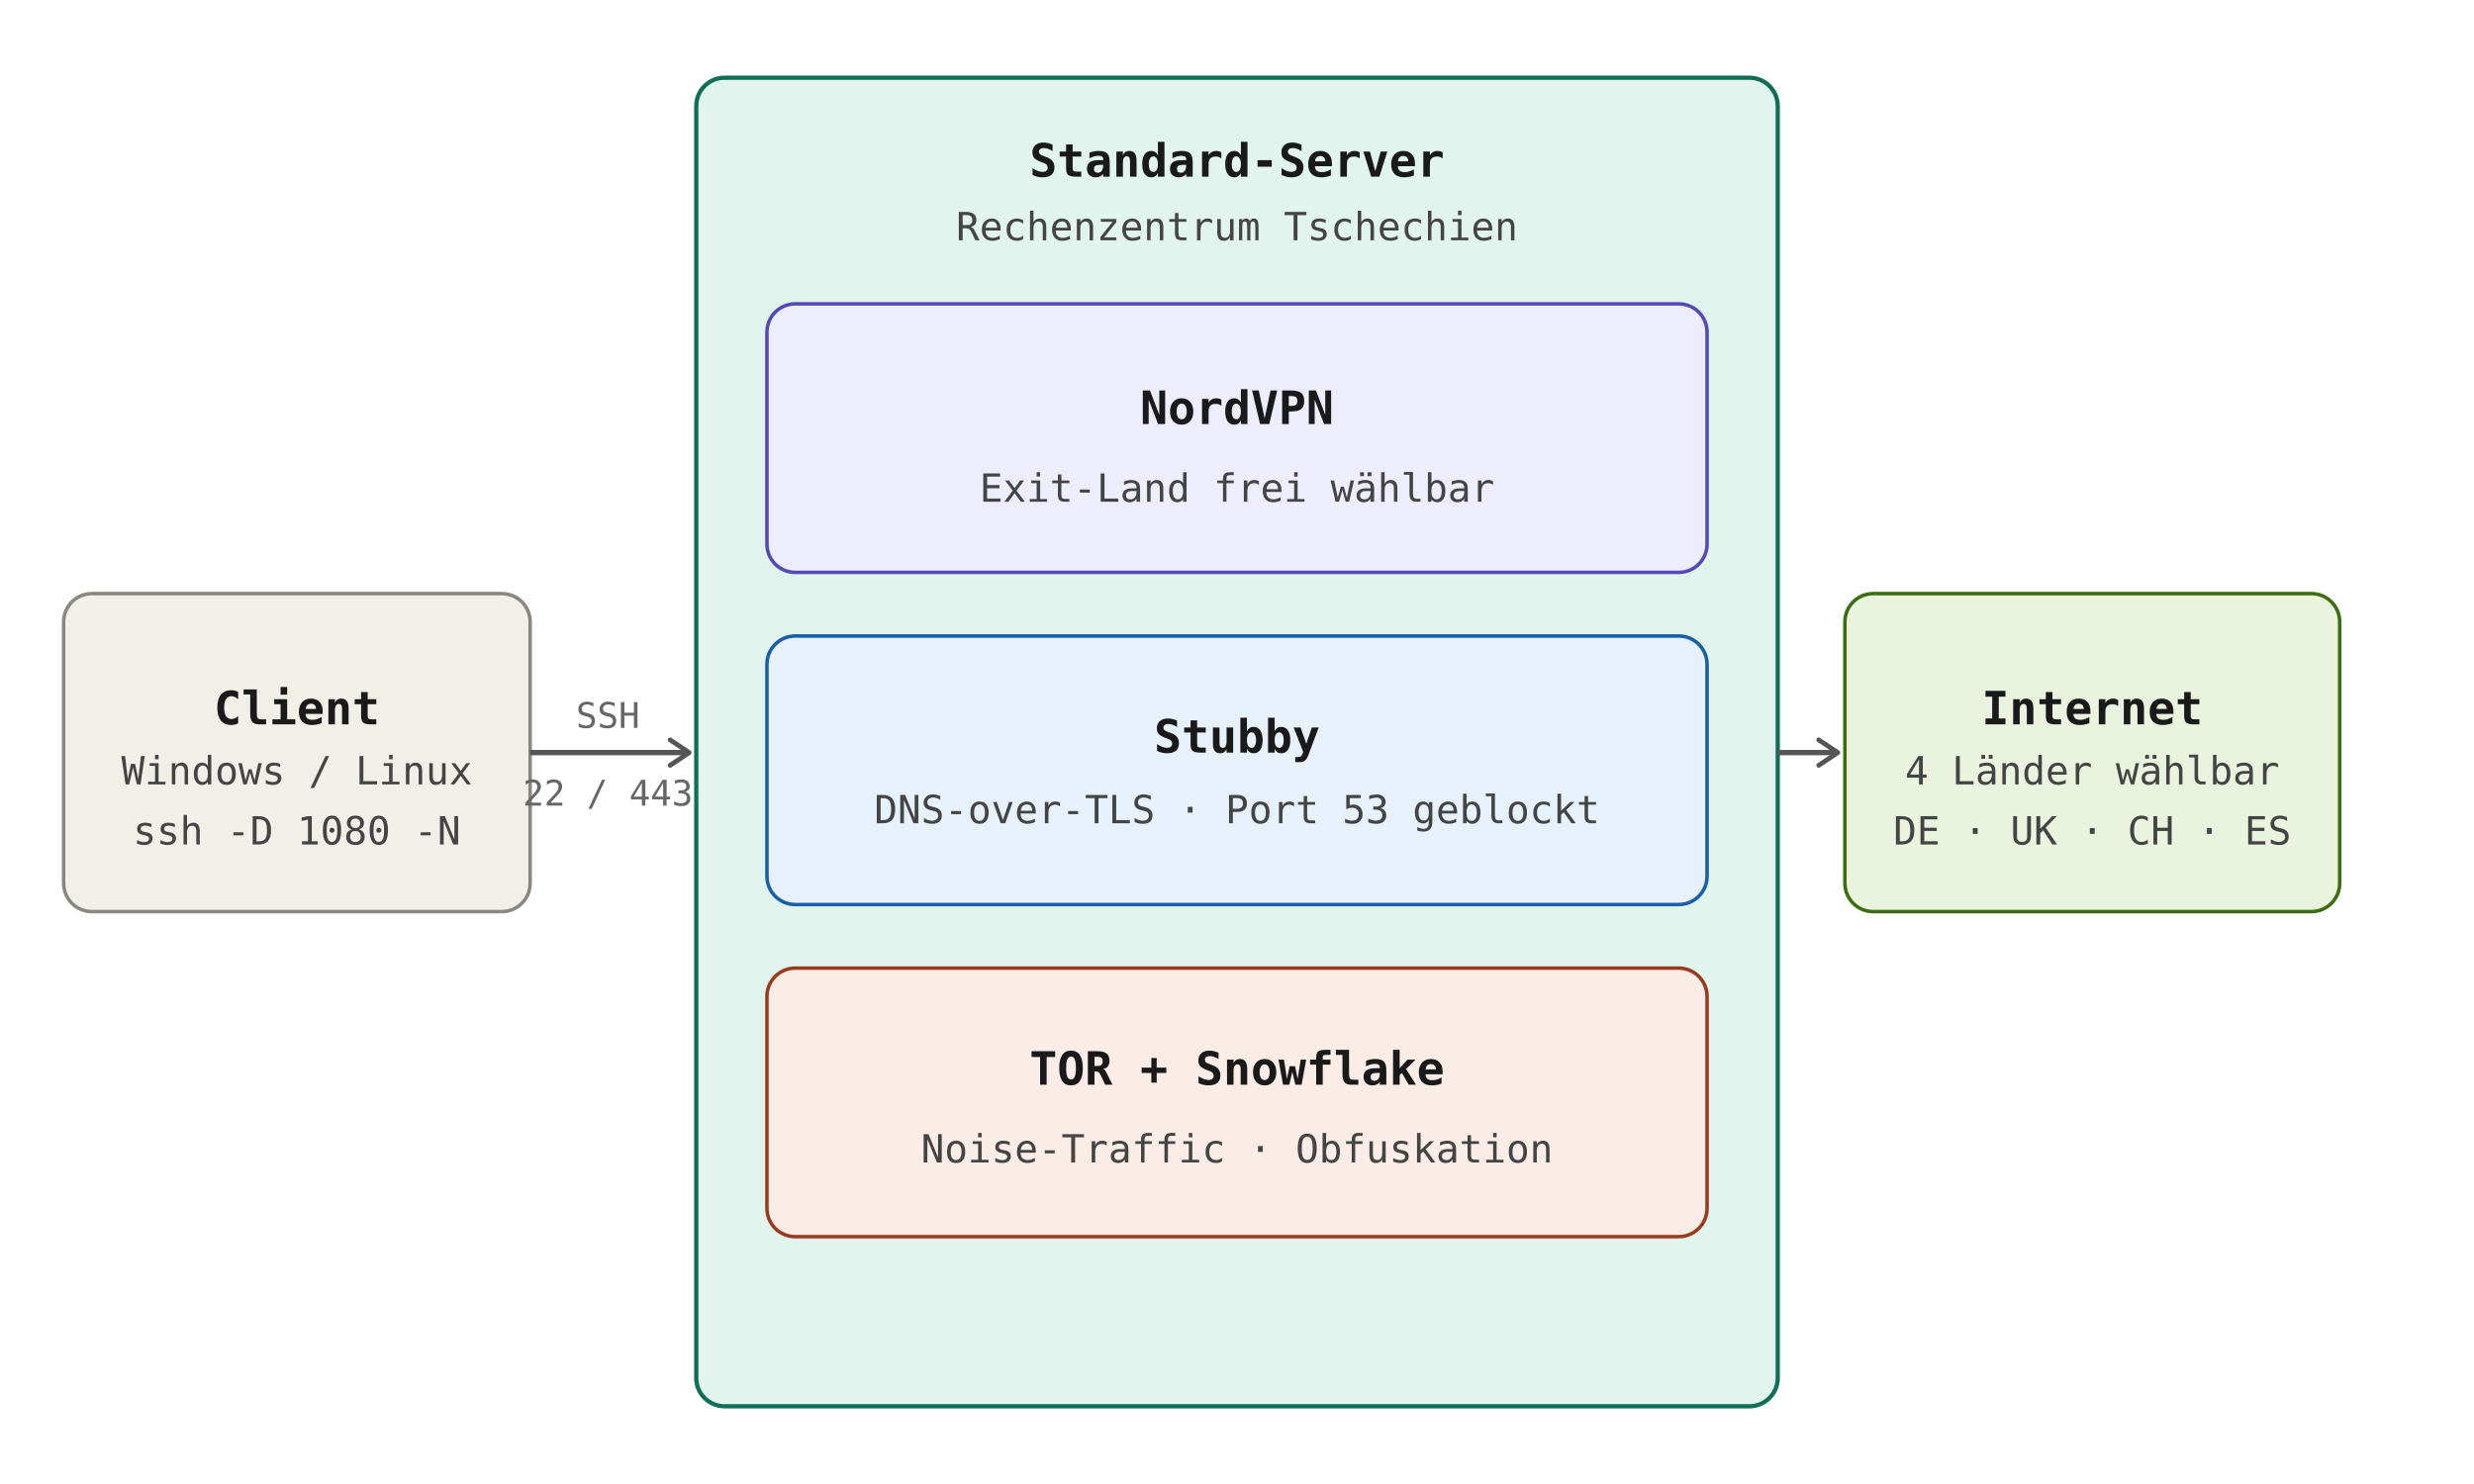
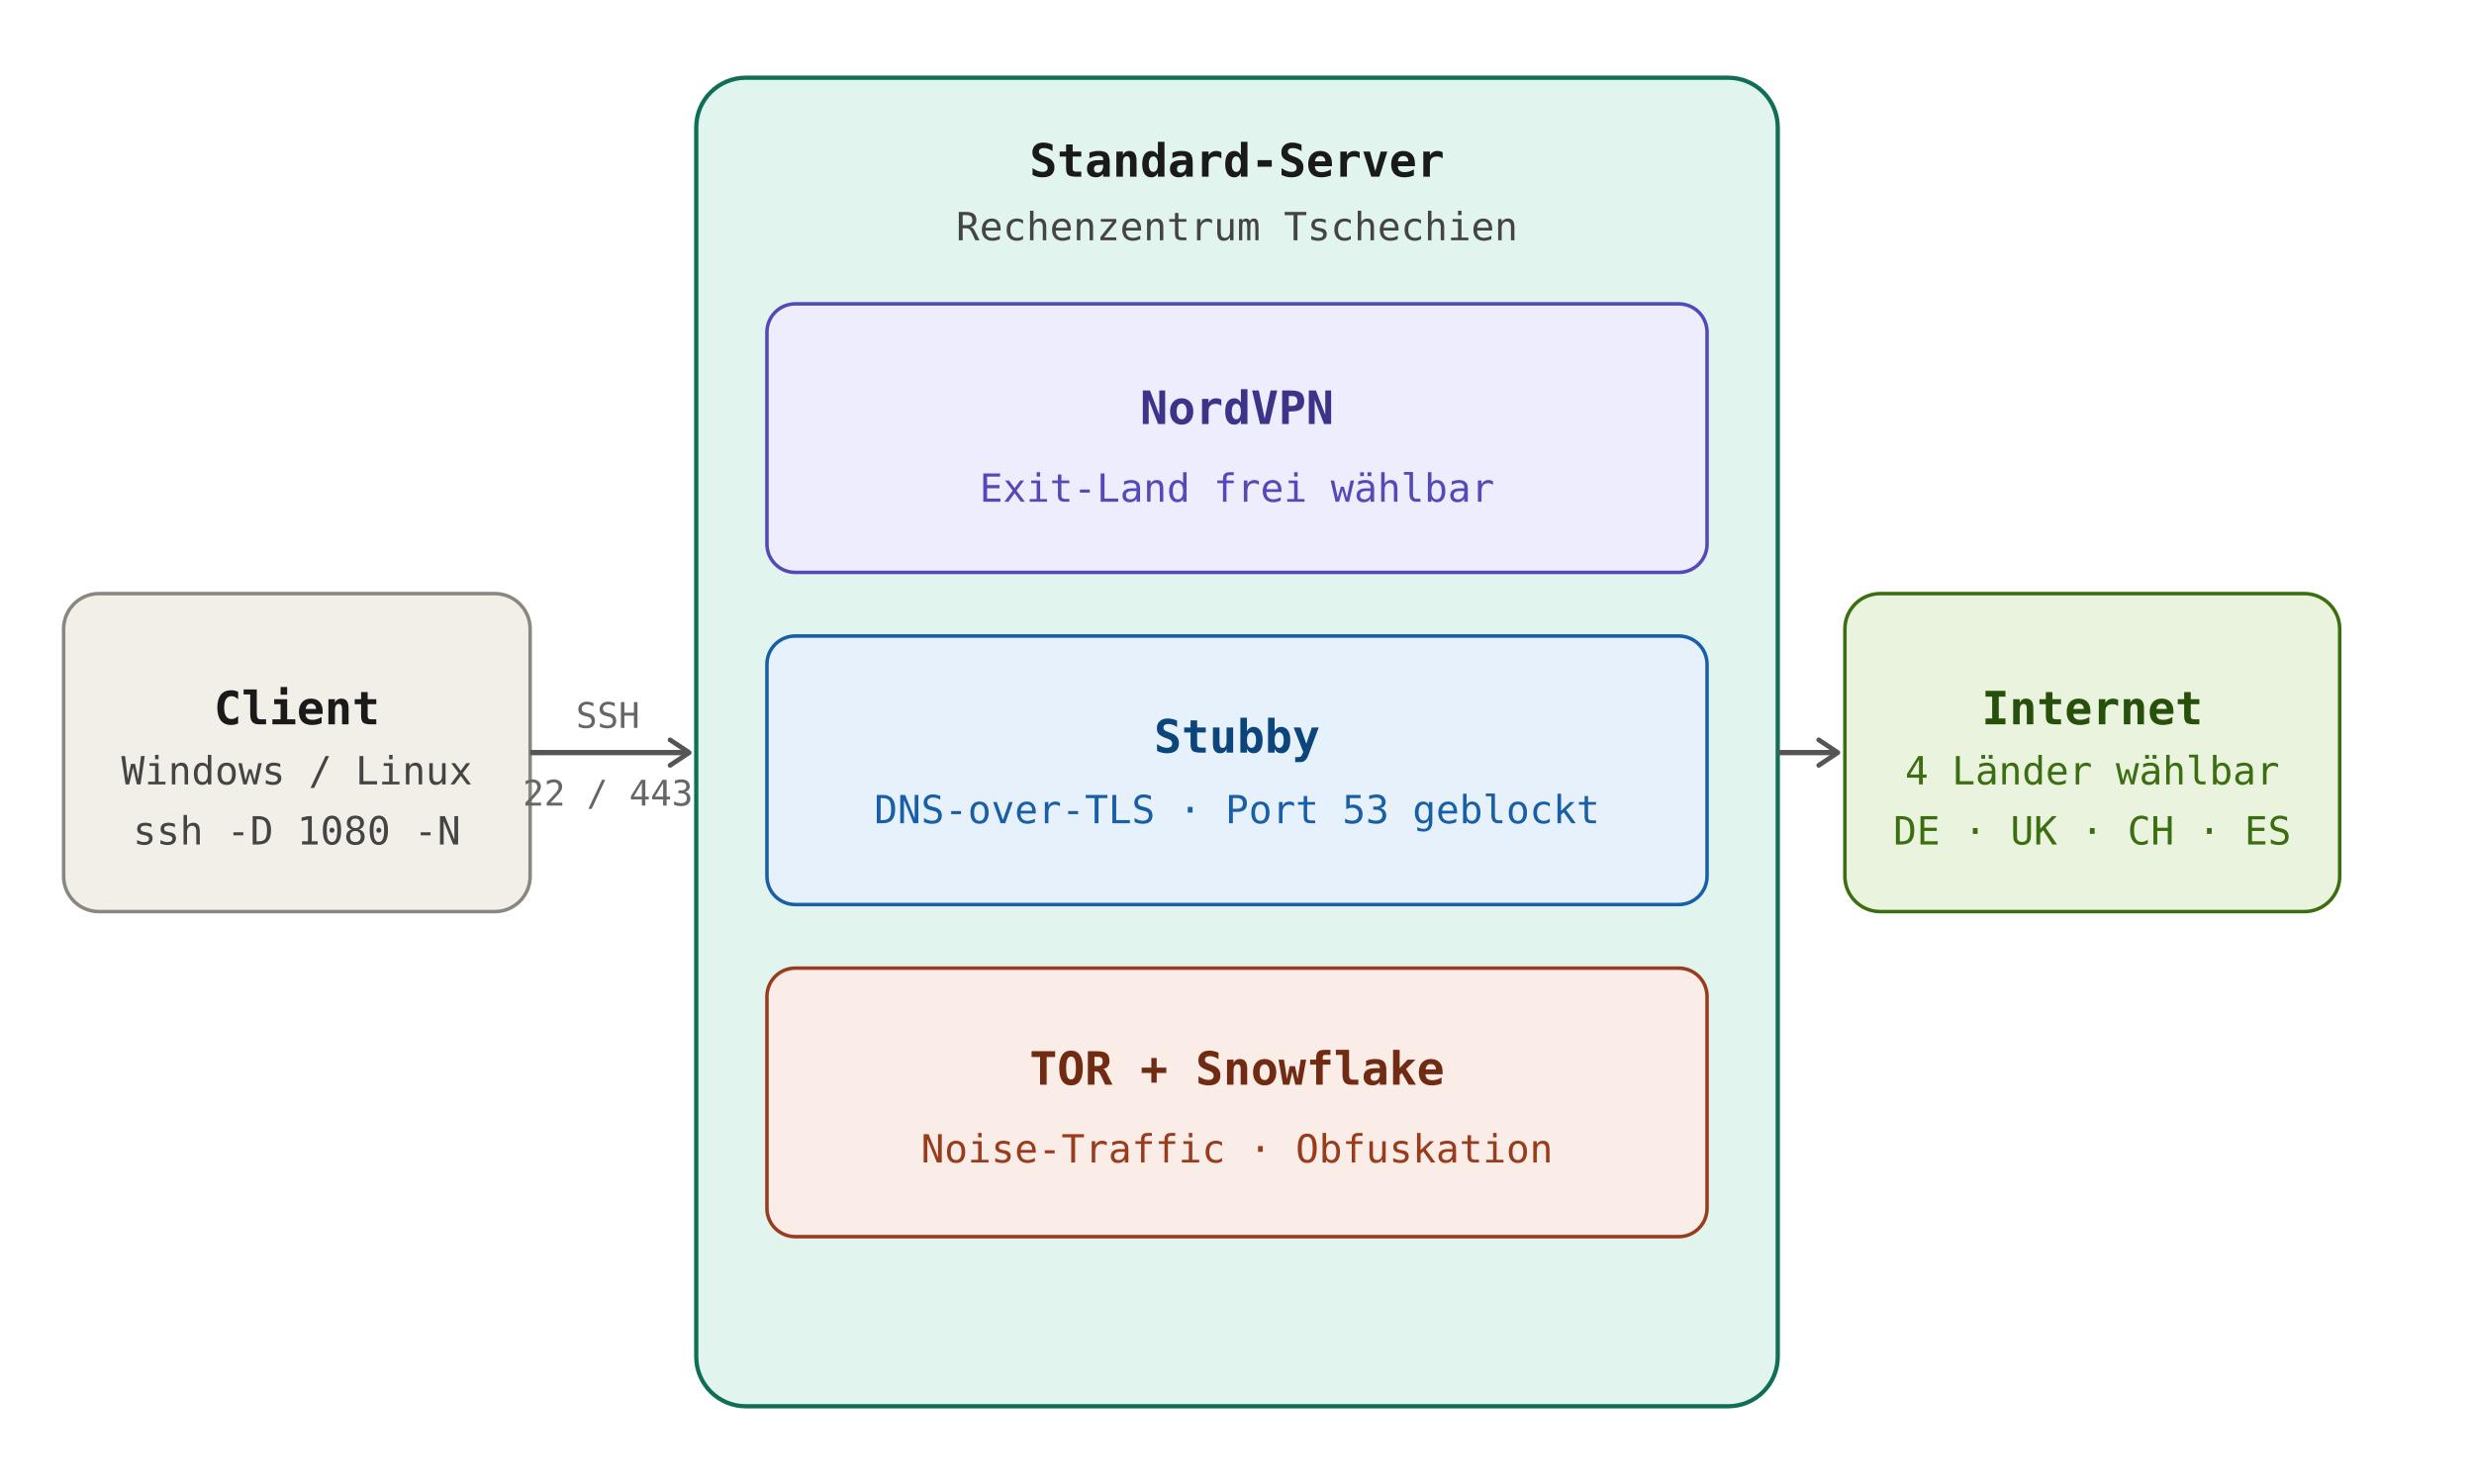
<svg xmlns="http://www.w3.org/2000/svg" width="700" viewBox="0 0 700 420" role="img">
  <defs>
    <marker id="arr" viewBox="0 0 10 10" refX="8" refY="5" markerWidth="6" markerHeight="6" orient="auto-start-reverse">
      <path d="M2 1L8 5L2 9" fill="none" stroke="#555" stroke-width="1.5" stroke-linecap="round" stroke-linejoin="round" />
    </marker>
  </defs>
-   <style>
- rect { rx:8; }
- text { font-family: ui-monospace, 'Cascadia Code', monospace, sans-serif; }
- .title { font-size:13px; font-weight:600; fill:#1a1a1a; }
- .sub   { font-size:11px; fill:#444; }
- .label { font-size:10px; fill:#666; }
- </style>
  <rect x="18" y="168" width="132" height="90" rx="10" fill="#f1efe8" stroke="#888780" stroke-width="1" />
-   <text class="title" x="84" y="205" text-anchor="middle">Client</text>
-   <text class="sub" x="84" y="222" text-anchor="middle">Windows / Linux</text>
-   <text class="sub" x="84" y="239" text-anchor="middle">ssh -D 1080 -N</text>
+   <text x="84" y="205" text-anchor="middle" font-family="monospace" font-size="13" font-weight="600" fill="#1a1a1a">Client</text>
+   <text x="84" y="222" text-anchor="middle" font-family="monospace" font-size="11" fill="#444">Windows / Linux</text>
+   <text x="84" y="239" text-anchor="middle" font-family="monospace" font-size="11" fill="#444">ssh -D 1080 -N</text>
  <line x1="150" y1="213" x2="195" y2="213" stroke="#555" stroke-width="1.5" marker-end="url(#arr)" />
-   <text class="label" x="172" y="206" text-anchor="middle">SSH</text>
-   <text class="label" x="172" y="228" text-anchor="middle">22 / 443</text>
+   <text x="172" y="206" text-anchor="middle" font-family="monospace" font-size="10" fill="#666">SSH</text>
+   <text x="172" y="228" text-anchor="middle" font-family="monospace" font-size="10" fill="#666">22 / 443</text>
  <rect x="197" y="22" width="306" height="376" rx="14" fill="#e1f5ee" stroke="#0f6e56" stroke-width="1.2" />
-   <text class="title" x="350" y="50" text-anchor="middle">Standard-Server</text>
-   <text class="sub" x="350" y="68" text-anchor="middle">Rechenzentrum Tschechien</text>
+   <text x="350" y="50" text-anchor="middle" font-family="monospace" font-size="13" font-weight="600" fill="#1a1a1a">Standard-Server</text>
+   <text x="350" y="68" text-anchor="middle" font-family="monospace" font-size="11" fill="#444">Rechenzentrum Tschechien</text>
  <rect x="217" y="86" width="266" height="76" rx="8" fill="#eeedfe" stroke="#534ab7" stroke-width="1" />
-   <text class="title" x="350" y="120" text-anchor="middle">NordVPN</text>
-   <text class="sub" x="350" y="142" text-anchor="middle">Exit-Land frei wählbar</text>
+   <text x="350" y="120" text-anchor="middle" font-family="monospace" font-size="13" font-weight="600" fill="#3c3489">NordVPN</text>
+   <text x="350" y="142" text-anchor="middle" font-family="monospace" font-size="11" fill="#534ab7">Exit-Land frei wählbar</text>
  <rect x="217" y="180" width="266" height="76" rx="8" fill="#e6f1fb" stroke="#185fa5" stroke-width="1" />
-   <text class="title" x="350" y="213" text-anchor="middle">Stubby</text>
-   <text class="sub" x="350" y="233" text-anchor="middle">DNS-over-TLS · Port 53 geblockt</text>
+   <text x="350" y="213" text-anchor="middle" font-family="monospace" font-size="13" font-weight="600" fill="#0c447c">Stubby</text>
+   <text x="350" y="233" text-anchor="middle" font-family="monospace" font-size="11" fill="#185fa5">DNS-over-TLS · Port 53 geblockt</text>
  <rect x="217" y="274" width="266" height="76" rx="8" fill="#faece7" stroke="#993c1d" stroke-width="1" />
-   <text class="title" x="350" y="307" text-anchor="middle">TOR + Snowflake</text>
-   <text class="sub" x="350" y="329" text-anchor="middle">Noise-Traffic · Obfuskation</text>
+   <text x="350" y="307" text-anchor="middle" font-family="monospace" font-size="13" font-weight="600" fill="#712b13">TOR + Snowflake</text>
+   <text x="350" y="329" text-anchor="middle" font-family="monospace" font-size="11" fill="#993c1d">Noise-Traffic · Obfuskation</text>
  <line x1="503" y1="213" x2="520" y2="213" stroke="#555" stroke-width="1.5" marker-end="url(#arr)" />
  <rect x="522" y="168" width="140" height="90" rx="10" fill="#eaf3de" stroke="#3b6d11" stroke-width="1" />
-   <text class="title" x="592" y="205" text-anchor="middle">Internet</text>
-   <text class="sub" x="592" y="222" text-anchor="middle">4 Länder wählbar</text>
-   <text class="sub" x="592" y="239" text-anchor="middle">DE · UK · CH · ES</text>
+   <text x="592" y="205" text-anchor="middle" font-family="monospace" font-size="13" font-weight="600" fill="#27500a">Internet</text>
+   <text x="592" y="222" text-anchor="middle" font-family="monospace" font-size="11" fill="#3b6d11">4 Länder wählbar</text>
+   <text x="592" y="239" text-anchor="middle" font-family="monospace" font-size="11" fill="#3b6d11">DE · UK · CH · ES</text>
</svg>
